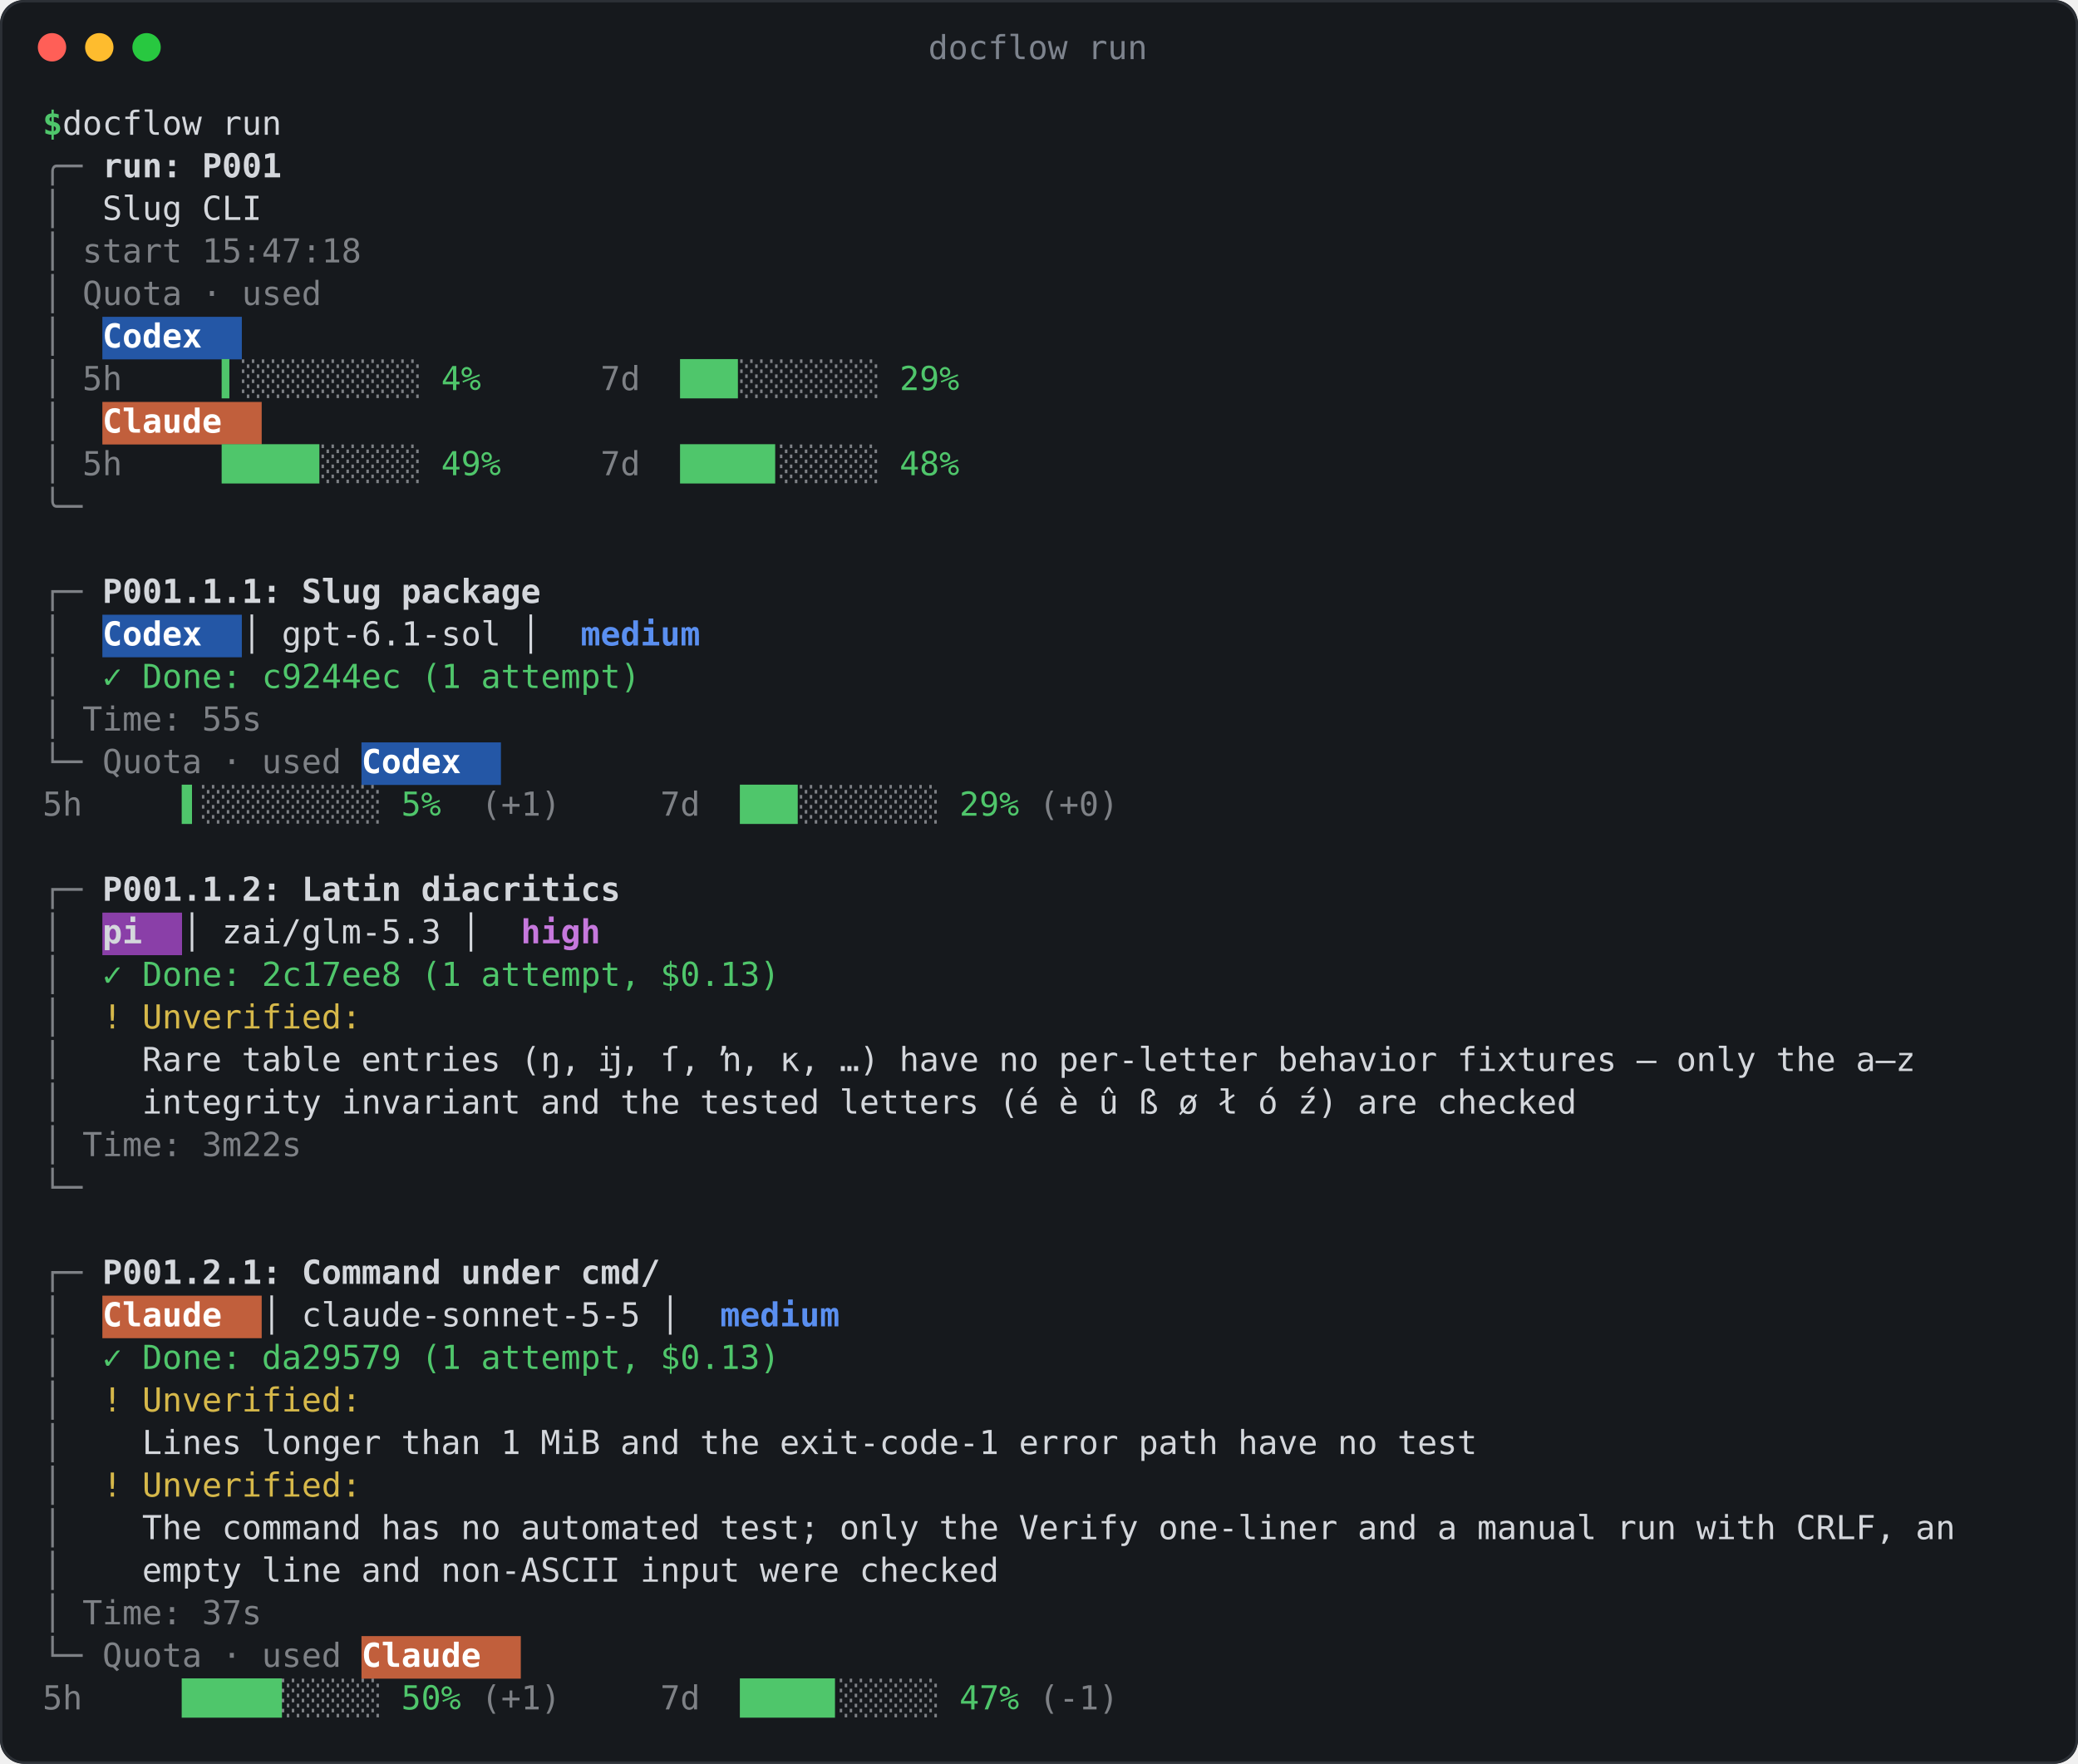
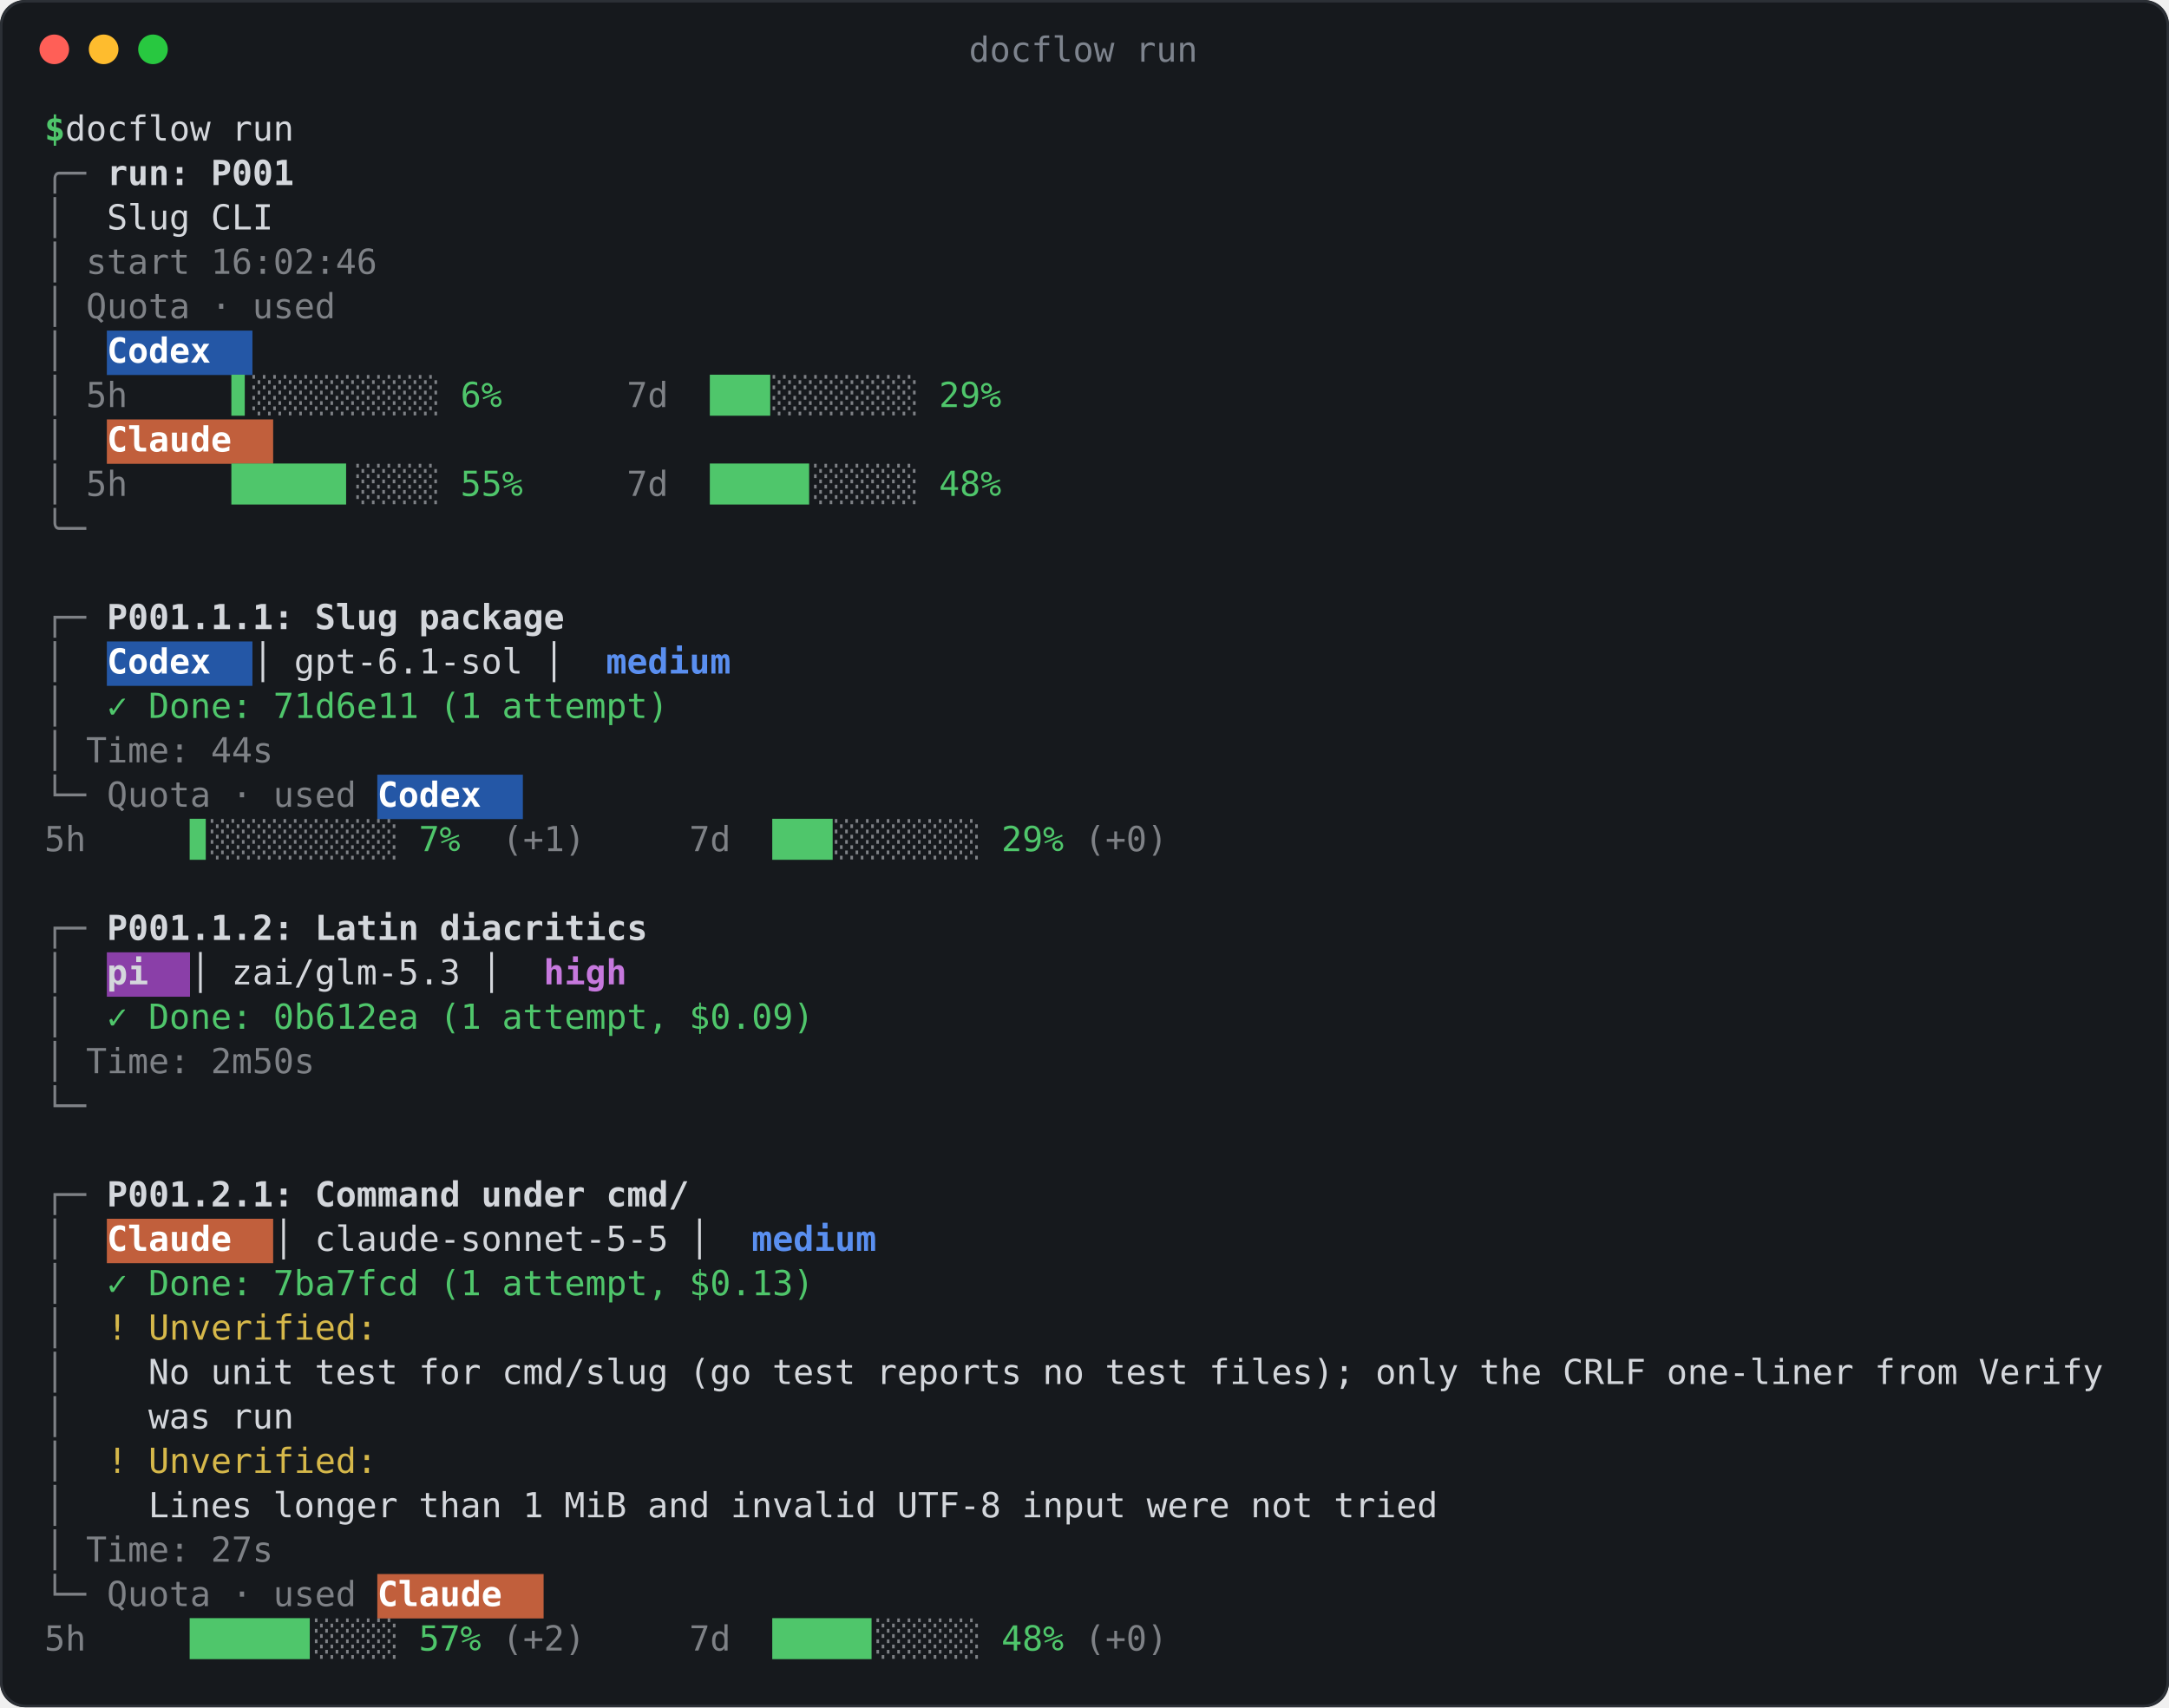
- <svg xmlns="http://www.w3.org/2000/svg" width="879" height="746" viewBox="0 0 879 746">
+ <svg xmlns="http://www.w3.org/2000/svg" width="879" height="692" viewBox="0 0 879 692">
  <style>text{font-family:'SF Mono',Menlo,Consolas,'DejaVu Sans Mono','Liberation Mono',monospace;font-size:14px;white-space:pre}.b{font-weight:700}.d{opacity:.55}</style>
  <rect width="100%" height="100%" rx="10" fill="#16191d" />
-   <rect x="0.5" y="0.5" width="878" height="745" rx="10" fill="none" stroke="#2c3036" />
+   <rect x="0.5" y="0.5" width="878" height="691" rx="10" fill="none" stroke="#2c3036" />
  <circle cx="22" cy="20" r="6" fill="#ff5f57" />
  <circle cx="42" cy="20" r="6" fill="#febc2e" />
  <circle cx="62" cy="20" r="6" fill="#28c840" />
  <text x="439" y="25" text-anchor="middle" fill="#7d838d">docflow run</text>
  <text x="18.0" y="57" fill="#4fc66b" class="b" textLength="8.4" lengthAdjust="spacingAndGlyphs">$</text>
  <text x="26.4" y="57" fill="#d4d7dc" textLength="101.2" lengthAdjust="spacingAndGlyphs"> docflow run</text>
  <text x="18.0" y="75" fill="#d4d7dc" class="d" textLength="25.3" lengthAdjust="spacingAndGlyphs">╭─ </text>
  <text x="43.3" y="75" fill="#d4d7dc" class="b" textLength="75.9" lengthAdjust="spacingAndGlyphs">run: P001</text>
  <text x="18.0" y="93" fill="#d4d7dc" class="d" textLength="25.3" lengthAdjust="spacingAndGlyphs">│  </text>
  <text x="43.3" y="93" fill="#d4d7dc" textLength="67.4" lengthAdjust="spacingAndGlyphs">Slug CLI</text>
-   <text x="18.0" y="111" fill="#d4d7dc" class="d" textLength="143.3" lengthAdjust="spacingAndGlyphs">│  start 15:47:18</text>
+   <text x="18.0" y="111" fill="#d4d7dc" class="d" textLength="143.3" lengthAdjust="spacingAndGlyphs">│  start 16:02:46</text>
  <text x="18.0" y="129" fill="#d4d7dc" class="d" textLength="126.4" lengthAdjust="spacingAndGlyphs">│  Quota · used</text>
  <rect x="43.3" y="134" width="59.0" height="18" fill="#2457a6" />
  <text x="18.0" y="147" fill="#d4d7dc" class="d" textLength="25.3" lengthAdjust="spacingAndGlyphs">│  </text>
  <text x="43.3" y="147" fill="#ffffff" class="b" textLength="59.0" lengthAdjust="spacingAndGlyphs"> Codex </text>
  <text x="18.0" y="165" fill="#d4d7dc" class="d" textLength="59.0" lengthAdjust="spacingAndGlyphs">│    5h</text>
-   <text x="93.9" y="165" fill="#4fc66b" textLength="8.4" lengthAdjust="spacingAndGlyphs">▍</text>
+   <text x="93.9" y="165" fill="#4fc66b" textLength="8.4" lengthAdjust="spacingAndGlyphs">▋</text>
  <text x="102.3" y="165" fill="#d4d7dc" class="d" textLength="75.9" lengthAdjust="spacingAndGlyphs">░░░░░░░░░</text>
-   <text x="186.6" y="165" fill="#4fc66b" textLength="33.7" lengthAdjust="spacingAndGlyphs">  4%</text>
+   <text x="186.6" y="165" fill="#4fc66b" textLength="33.7" lengthAdjust="spacingAndGlyphs">  6%</text>
  <text x="254.0" y="165" fill="#d4d7dc" class="d" textLength="16.9" lengthAdjust="spacingAndGlyphs">7d</text>
  <text x="287.8" y="165" fill="#4fc66b" textLength="25.3" lengthAdjust="spacingAndGlyphs">██▉</text>
  <text x="313.1" y="165" fill="#d4d7dc" class="d" textLength="59.0" lengthAdjust="spacingAndGlyphs">░░░░░░░</text>
  <text x="380.5" y="165" fill="#4fc66b" textLength="33.7" lengthAdjust="spacingAndGlyphs"> 29%</text>
  <rect x="43.3" y="170" width="67.4" height="18" fill="#c15f3c" />
  <text x="18.0" y="183" fill="#d4d7dc" class="d" textLength="25.3" lengthAdjust="spacingAndGlyphs">│  </text>
  <text x="43.3" y="183" fill="#ffffff" class="b" textLength="67.4" lengthAdjust="spacingAndGlyphs"> Claude </text>
  <text x="18.0" y="201" fill="#d4d7dc" class="d" textLength="59.0" lengthAdjust="spacingAndGlyphs">│    5h</text>
-   <text x="93.9" y="201" fill="#4fc66b" textLength="42.1" lengthAdjust="spacingAndGlyphs">████▉</text>
-   <text x="136.0" y="201" fill="#d4d7dc" class="d" textLength="42.1" lengthAdjust="spacingAndGlyphs">░░░░░</text>
-   <text x="186.6" y="201" fill="#4fc66b" textLength="33.7" lengthAdjust="spacingAndGlyphs"> 49%</text>
+   <text x="93.9" y="201" fill="#4fc66b" textLength="50.6" lengthAdjust="spacingAndGlyphs">█████▌</text>
+   <text x="144.4" y="201" fill="#d4d7dc" class="d" textLength="33.7" lengthAdjust="spacingAndGlyphs">░░░░</text>
+   <text x="186.6" y="201" fill="#4fc66b" textLength="33.7" lengthAdjust="spacingAndGlyphs"> 55%</text>
  <text x="254.0" y="201" fill="#d4d7dc" class="d" textLength="16.9" lengthAdjust="spacingAndGlyphs">7d</text>
  <text x="287.8" y="201" fill="#4fc66b" textLength="42.1" lengthAdjust="spacingAndGlyphs">████▊</text>
  <text x="329.9" y="201" fill="#d4d7dc" class="d" textLength="42.1" lengthAdjust="spacingAndGlyphs">░░░░░</text>
  <text x="380.5" y="201" fill="#4fc66b" textLength="33.7" lengthAdjust="spacingAndGlyphs"> 48%</text>
  <text x="18.0" y="219" fill="#d4d7dc" class="d" textLength="16.9" lengthAdjust="spacingAndGlyphs">╰─</text>
  <text x="18.0" y="255" fill="#d4d7dc" class="d" textLength="25.3" lengthAdjust="spacingAndGlyphs">┌─ </text>
  <text x="43.3" y="255" fill="#d4d7dc" class="b" textLength="185.5" lengthAdjust="spacingAndGlyphs">P001.1.1: Slug package</text>
  <rect x="43.3" y="260" width="59.0" height="18" fill="#2457a6" />
  <text x="18.0" y="273" fill="#d4d7dc" class="d" textLength="25.3" lengthAdjust="spacingAndGlyphs">│  </text>
  <text x="43.3" y="273" fill="#ffffff" class="b" textLength="59.0" lengthAdjust="spacingAndGlyphs"> Codex </text>
  <text x="102.3" y="273" fill="#d4d7dc" textLength="143.3" lengthAdjust="spacingAndGlyphs"> │ gpt-6.1-sol │ </text>
  <text x="245.6" y="273" fill="#5a8ff0" class="b" textLength="50.6" lengthAdjust="spacingAndGlyphs">medium</text>
  <text x="18.0" y="291" fill="#d4d7dc" class="d" textLength="25.3" lengthAdjust="spacingAndGlyphs">│  </text>
-   <text x="43.3" y="291" fill="#4fc66b" textLength="227.6" lengthAdjust="spacingAndGlyphs">✓ Done: c9244ec (1 attempt)</text>
-   <text x="18.0" y="309" fill="#d4d7dc" class="d" textLength="101.2" lengthAdjust="spacingAndGlyphs">│  Time: 55s</text>
+   <text x="43.3" y="291" fill="#4fc66b" textLength="227.6" lengthAdjust="spacingAndGlyphs">✓ Done: 71d6e11 (1 attempt)</text>
+   <text x="18.0" y="309" fill="#d4d7dc" class="d" textLength="101.2" lengthAdjust="spacingAndGlyphs">│  Time: 44s</text>
  <rect x="152.9" y="314" width="59.0" height="18" fill="#2457a6" />
  <text x="18.0" y="327" fill="#d4d7dc" class="d" textLength="134.9" lengthAdjust="spacingAndGlyphs">└─ Quota · used </text>
  <text x="152.9" y="327" fill="#ffffff" class="b" textLength="59.0" lengthAdjust="spacingAndGlyphs"> Codex </text>
  <text x="18.0" y="345" fill="#d4d7dc" class="d" textLength="42.1" lengthAdjust="spacingAndGlyphs">   5h</text>
-   <text x="77.0" y="345" fill="#4fc66b" textLength="8.4" lengthAdjust="spacingAndGlyphs">▌</text>
+   <text x="77.0" y="345" fill="#4fc66b" textLength="8.4" lengthAdjust="spacingAndGlyphs">▊</text>
  <text x="85.4" y="345" fill="#d4d7dc" class="d" textLength="75.9" lengthAdjust="spacingAndGlyphs">░░░░░░░░░</text>
-   <text x="169.7" y="345" fill="#4fc66b" textLength="33.7" lengthAdjust="spacingAndGlyphs">  5%</text>
+   <text x="169.7" y="345" fill="#4fc66b" textLength="33.7" lengthAdjust="spacingAndGlyphs">  7%</text>
  <text x="203.5" y="345" fill="#d4d7dc" class="d" textLength="42.1" lengthAdjust="spacingAndGlyphs"> (+1)</text>
  <text x="279.3" y="345" fill="#d4d7dc" class="d" textLength="16.9" lengthAdjust="spacingAndGlyphs">7d</text>
  <text x="313.1" y="345" fill="#4fc66b" textLength="25.3" lengthAdjust="spacingAndGlyphs">██▉</text>
  <text x="338.3" y="345" fill="#d4d7dc" class="d" textLength="59.0" lengthAdjust="spacingAndGlyphs">░░░░░░░</text>
  <text x="405.8" y="345" fill="#4fc66b" textLength="33.7" lengthAdjust="spacingAndGlyphs"> 29%</text>
  <text x="439.5" y="345" fill="#d4d7dc" class="d" textLength="42.1" lengthAdjust="spacingAndGlyphs"> (+0)</text>
  <text x="18.0" y="381" fill="#d4d7dc" class="d" textLength="25.3" lengthAdjust="spacingAndGlyphs">┌─ </text>
  <text x="43.3" y="381" fill="#d4d7dc" class="b" textLength="219.2" lengthAdjust="spacingAndGlyphs">P001.1.2: Latin diacritics</text>
  <rect x="43.3" y="386" width="33.7" height="18" fill="#8a3fa8" />
  <text x="18.0" y="399" fill="#d4d7dc" class="d" textLength="25.3" lengthAdjust="spacingAndGlyphs">│  </text>
  <text x="43.3" y="399" fill="#d4d7dc" class="b" textLength="33.7" lengthAdjust="spacingAndGlyphs"> pi </text>
  <text x="77.0" y="399" fill="#d4d7dc" textLength="143.3" lengthAdjust="spacingAndGlyphs"> │ zai/glm-5.3 │ </text>
  <text x="220.3" y="399" fill="#c678dd" class="b" textLength="33.7" lengthAdjust="spacingAndGlyphs">high</text>
  <text x="18.0" y="417" fill="#d4d7dc" class="d" textLength="25.3" lengthAdjust="spacingAndGlyphs">│  </text>
-   <text x="43.3" y="417" fill="#4fc66b" textLength="286.6" lengthAdjust="spacingAndGlyphs">✓ Done: 2c17ee8 (1 attempt, $0.13)</text>
-   <text x="18.0" y="435" fill="#d4d7dc" class="d" textLength="25.3" lengthAdjust="spacingAndGlyphs">│  </text>
-   <text x="43.3" y="435" fill="#d6b84a" textLength="109.6" lengthAdjust="spacingAndGlyphs">! Unverified:</text>
-   <text x="18.0" y="453" fill="#d4d7dc" class="d" textLength="42.1" lengthAdjust="spacingAndGlyphs">│    </text>
-   <text x="60.1" y="453" fill="#d4d7dc" textLength="750.3" lengthAdjust="spacingAndGlyphs">Rare table entries (ŋ, ĳ, ſ, ŉ, ĸ, …) have no per-letter behavior fixtures — only the a–z</text>
-   <text x="18.0" y="471" fill="#d4d7dc" class="d" textLength="42.1" lengthAdjust="spacingAndGlyphs">│    </text>
-   <text x="60.1" y="471" fill="#d4d7dc" textLength="607.0" lengthAdjust="spacingAndGlyphs">integrity invariant and the tested letters (é è û ß ø ł ó ź) are checked</text>
-   <text x="18.0" y="489" fill="#d4d7dc" class="d" textLength="118.0" lengthAdjust="spacingAndGlyphs">│  Time: 3m22s</text>
-   <text x="18.0" y="507" fill="#d4d7dc" class="d" textLength="16.9" lengthAdjust="spacingAndGlyphs">└─</text>
-   <text x="18.0" y="543" fill="#d4d7dc" class="d" textLength="25.3" lengthAdjust="spacingAndGlyphs">┌─ </text>
-   <text x="43.3" y="543" fill="#d4d7dc" class="b" textLength="236.0" lengthAdjust="spacingAndGlyphs">P001.2.1: Command under cmd/</text>
-   <rect x="43.3" y="548" width="67.4" height="18" fill="#c15f3c" />
-   <text x="18.0" y="561" fill="#d4d7dc" class="d" textLength="25.3" lengthAdjust="spacingAndGlyphs">│  </text>
-   <text x="43.3" y="561" fill="#ffffff" class="b" textLength="67.4" lengthAdjust="spacingAndGlyphs"> Claude </text>
-   <text x="110.7" y="561" fill="#d4d7dc" textLength="193.9" lengthAdjust="spacingAndGlyphs"> │ claude-sonnet-5-5 │ </text>
-   <text x="304.6" y="561" fill="#5a8ff0" class="b" textLength="50.6" lengthAdjust="spacingAndGlyphs">medium</text>
-   <text x="18.0" y="579" fill="#d4d7dc" class="d" textLength="25.3" lengthAdjust="spacingAndGlyphs">│  </text>
-   <text x="43.3" y="579" fill="#4fc66b" textLength="286.6" lengthAdjust="spacingAndGlyphs">✓ Done: da29579 (1 attempt, $0.13)</text>
+   <text x="43.3" y="417" fill="#4fc66b" textLength="286.6" lengthAdjust="spacingAndGlyphs">✓ Done: 0b612ea (1 attempt, $0.09)</text>
+   <text x="18.0" y="435" fill="#d4d7dc" class="d" textLength="118.0" lengthAdjust="spacingAndGlyphs">│  Time: 2m50s</text>
+   <text x="18.0" y="453" fill="#d4d7dc" class="d" textLength="16.9" lengthAdjust="spacingAndGlyphs">└─</text>
+   <text x="18.0" y="489" fill="#d4d7dc" class="d" textLength="25.3" lengthAdjust="spacingAndGlyphs">┌─ </text>
+   <text x="43.3" y="489" fill="#d4d7dc" class="b" textLength="236.0" lengthAdjust="spacingAndGlyphs">P001.2.1: Command under cmd/</text>
+   <rect x="43.3" y="494" width="67.4" height="18" fill="#c15f3c" />
+   <text x="18.0" y="507" fill="#d4d7dc" class="d" textLength="25.3" lengthAdjust="spacingAndGlyphs">│  </text>
+   <text x="43.3" y="507" fill="#ffffff" class="b" textLength="67.4" lengthAdjust="spacingAndGlyphs"> Claude </text>
+   <text x="110.7" y="507" fill="#d4d7dc" textLength="193.9" lengthAdjust="spacingAndGlyphs"> │ claude-sonnet-5-5 │ </text>
+   <text x="304.6" y="507" fill="#5a8ff0" class="b" textLength="50.6" lengthAdjust="spacingAndGlyphs">medium</text>
+   <text x="18.0" y="525" fill="#d4d7dc" class="d" textLength="25.3" lengthAdjust="spacingAndGlyphs">│  </text>
+   <text x="43.3" y="525" fill="#4fc66b" textLength="286.6" lengthAdjust="spacingAndGlyphs">✓ Done: 7ba7fcd (1 attempt, $0.13)</text>
+   <text x="18.0" y="543" fill="#d4d7dc" class="d" textLength="25.3" lengthAdjust="spacingAndGlyphs">│  </text>
+   <text x="43.3" y="543" fill="#d6b84a" textLength="109.6" lengthAdjust="spacingAndGlyphs">! Unverified:</text>
+   <text x="18.0" y="561" fill="#d4d7dc" class="d" textLength="42.1" lengthAdjust="spacingAndGlyphs">│    </text>
+   <text x="60.1" y="561" fill="#d4d7dc" textLength="792.4" lengthAdjust="spacingAndGlyphs">No unit test for cmd/slug (go test reports no test files); only the CRLF one-liner from Verify</text>
+   <text x="18.0" y="579" fill="#d4d7dc" class="d" textLength="42.1" lengthAdjust="spacingAndGlyphs">│    </text>
+   <text x="60.1" y="579" fill="#d4d7dc" textLength="59.0" lengthAdjust="spacingAndGlyphs">was run</text>
  <text x="18.0" y="597" fill="#d4d7dc" class="d" textLength="25.3" lengthAdjust="spacingAndGlyphs">│  </text>
  <text x="43.3" y="597" fill="#d6b84a" textLength="109.6" lengthAdjust="spacingAndGlyphs">! Unverified:</text>
  <text x="18.0" y="615" fill="#d4d7dc" class="d" textLength="42.1" lengthAdjust="spacingAndGlyphs">│    </text>
-   <text x="60.1" y="615" fill="#d4d7dc" textLength="564.8" lengthAdjust="spacingAndGlyphs">Lines longer than 1 MiB and the exit-code-1 error path have no test</text>
-   <text x="18.0" y="633" fill="#d4d7dc" class="d" textLength="25.3" lengthAdjust="spacingAndGlyphs">│  </text>
-   <text x="43.3" y="633" fill="#d6b84a" textLength="109.6" lengthAdjust="spacingAndGlyphs">! Unverified:</text>
-   <text x="18.0" y="651" fill="#d4d7dc" class="d" textLength="42.1" lengthAdjust="spacingAndGlyphs">│    </text>
-   <text x="60.1" y="651" fill="#d4d7dc" textLength="767.1" lengthAdjust="spacingAndGlyphs">The command has no automated test; only the Verify one-liner and a manual run with CRLF, an</text>
-   <text x="18.0" y="669" fill="#d4d7dc" class="d" textLength="42.1" lengthAdjust="spacingAndGlyphs">│    </text>
-   <text x="60.1" y="669" fill="#d4d7dc" textLength="362.5" lengthAdjust="spacingAndGlyphs">empty line and non-ASCII input were checked</text>
-   <text x="18.0" y="687" fill="#d4d7dc" class="d" textLength="101.2" lengthAdjust="spacingAndGlyphs">│  Time: 37s</text>
-   <rect x="152.9" y="692" width="67.4" height="18" fill="#c15f3c" />
-   <text x="18.0" y="705" fill="#d4d7dc" class="d" textLength="134.9" lengthAdjust="spacingAndGlyphs">└─ Quota · used </text>
-   <text x="152.9" y="705" fill="#ffffff" class="b" textLength="67.4" lengthAdjust="spacingAndGlyphs"> Claude </text>
-   <text x="18.0" y="723" fill="#d4d7dc" class="d" textLength="42.1" lengthAdjust="spacingAndGlyphs">   5h</text>
-   <text x="77.0" y="723" fill="#4fc66b" textLength="42.1" lengthAdjust="spacingAndGlyphs">█████</text>
-   <text x="119.2" y="723" fill="#d4d7dc" class="d" textLength="42.1" lengthAdjust="spacingAndGlyphs">░░░░░</text>
-   <text x="169.7" y="723" fill="#4fc66b" textLength="33.7" lengthAdjust="spacingAndGlyphs"> 50%</text>
-   <text x="203.5" y="723" fill="#d4d7dc" class="d" textLength="42.1" lengthAdjust="spacingAndGlyphs"> (+1)</text>
-   <text x="279.3" y="723" fill="#d4d7dc" class="d" textLength="16.9" lengthAdjust="spacingAndGlyphs">7d</text>
-   <text x="313.1" y="723" fill="#4fc66b" textLength="42.1" lengthAdjust="spacingAndGlyphs">████▊</text>
-   <text x="355.2" y="723" fill="#d4d7dc" class="d" textLength="42.1" lengthAdjust="spacingAndGlyphs">░░░░░</text>
-   <text x="405.8" y="723" fill="#4fc66b" textLength="33.7" lengthAdjust="spacingAndGlyphs"> 47%</text>
-   <text x="439.5" y="723" fill="#d4d7dc" class="d" textLength="42.1" lengthAdjust="spacingAndGlyphs"> (-1)</text>
+   <text x="60.1" y="615" fill="#d4d7dc" textLength="522.7" lengthAdjust="spacingAndGlyphs">Lines longer than 1 MiB and invalid UTF-8 input were not tried</text>
+   <text x="18.0" y="633" fill="#d4d7dc" class="d" textLength="101.2" lengthAdjust="spacingAndGlyphs">│  Time: 27s</text>
+   <rect x="152.9" y="638" width="67.4" height="18" fill="#c15f3c" />
+   <text x="18.0" y="651" fill="#d4d7dc" class="d" textLength="134.9" lengthAdjust="spacingAndGlyphs">└─ Quota · used </text>
+   <text x="152.9" y="651" fill="#ffffff" class="b" textLength="67.4" lengthAdjust="spacingAndGlyphs"> Claude </text>
+   <text x="18.0" y="669" fill="#d4d7dc" class="d" textLength="42.1" lengthAdjust="spacingAndGlyphs">   5h</text>
+   <text x="77.0" y="669" fill="#4fc66b" textLength="50.6" lengthAdjust="spacingAndGlyphs">█████▊</text>
+   <text x="127.6" y="669" fill="#d4d7dc" class="d" textLength="33.7" lengthAdjust="spacingAndGlyphs">░░░░</text>
+   <text x="169.7" y="669" fill="#4fc66b" textLength="33.7" lengthAdjust="spacingAndGlyphs"> 57%</text>
+   <text x="203.5" y="669" fill="#d4d7dc" class="d" textLength="42.1" lengthAdjust="spacingAndGlyphs"> (+2)</text>
+   <text x="279.3" y="669" fill="#d4d7dc" class="d" textLength="16.9" lengthAdjust="spacingAndGlyphs">7d</text>
+   <text x="313.1" y="669" fill="#4fc66b" textLength="42.1" lengthAdjust="spacingAndGlyphs">████▊</text>
+   <text x="355.2" y="669" fill="#d4d7dc" class="d" textLength="42.1" lengthAdjust="spacingAndGlyphs">░░░░░</text>
+   <text x="405.8" y="669" fill="#4fc66b" textLength="33.7" lengthAdjust="spacingAndGlyphs"> 48%</text>
+   <text x="439.5" y="669" fill="#d4d7dc" class="d" textLength="42.1" lengthAdjust="spacingAndGlyphs"> (+0)</text>
</svg>
